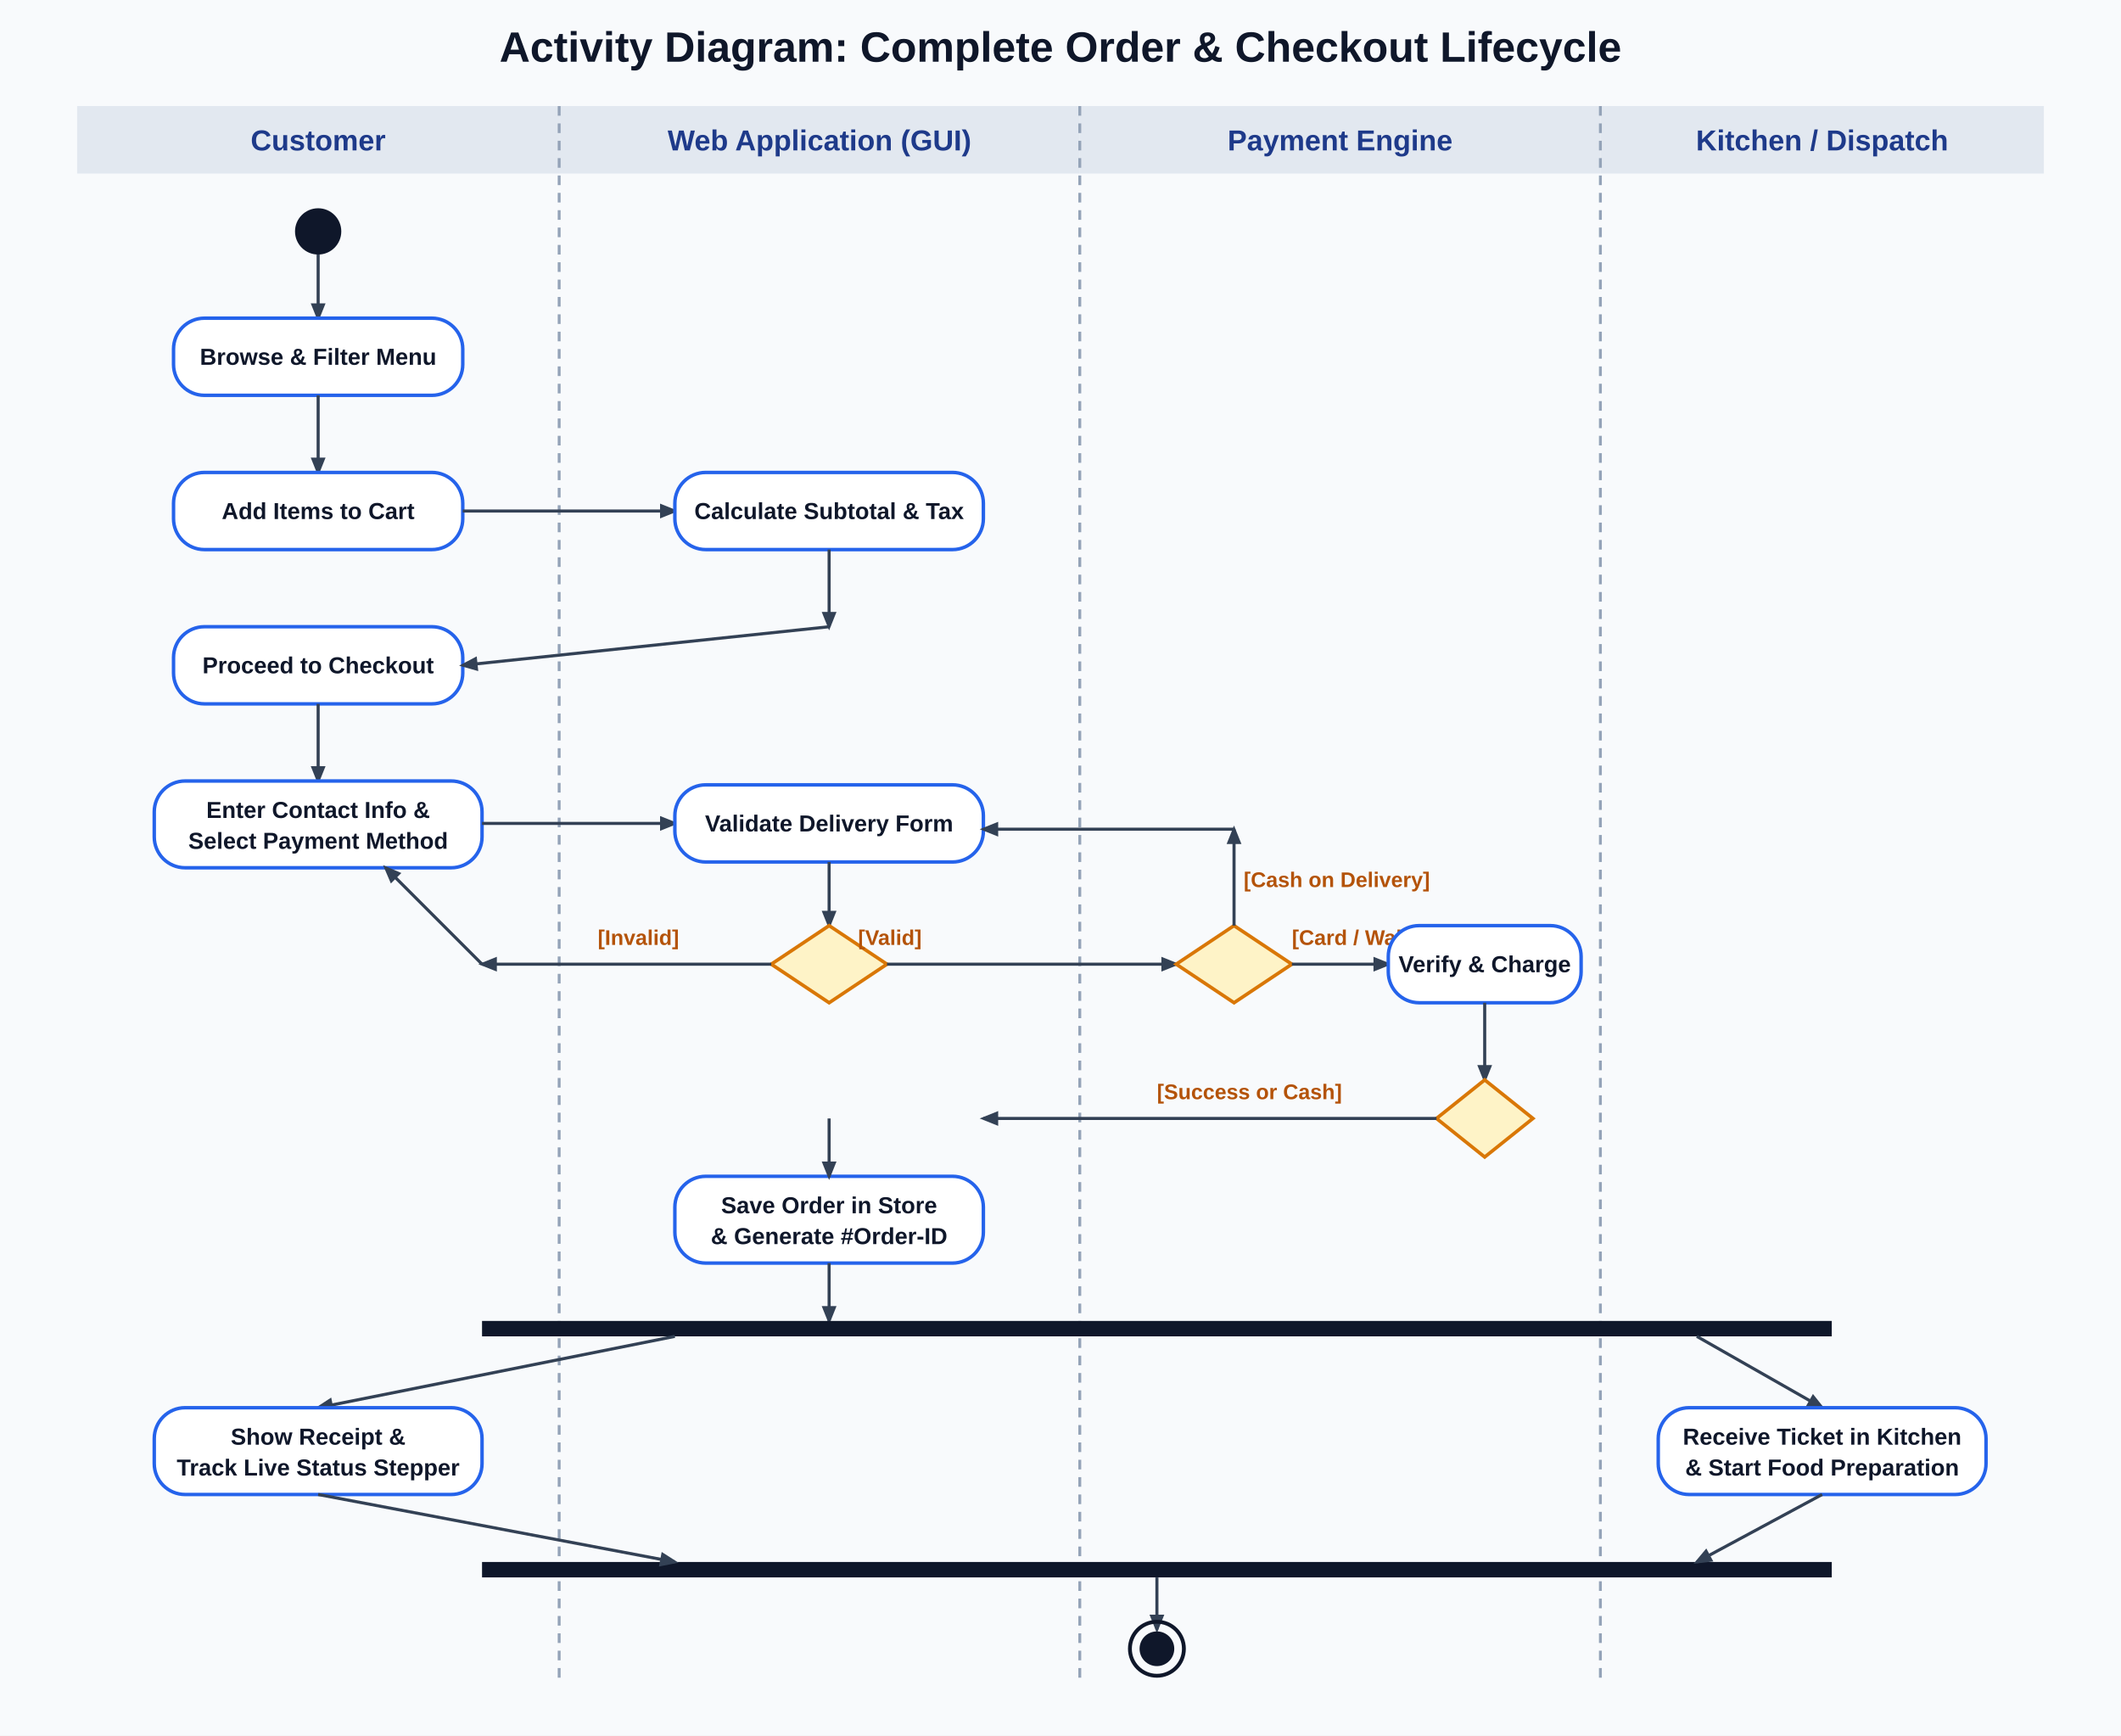
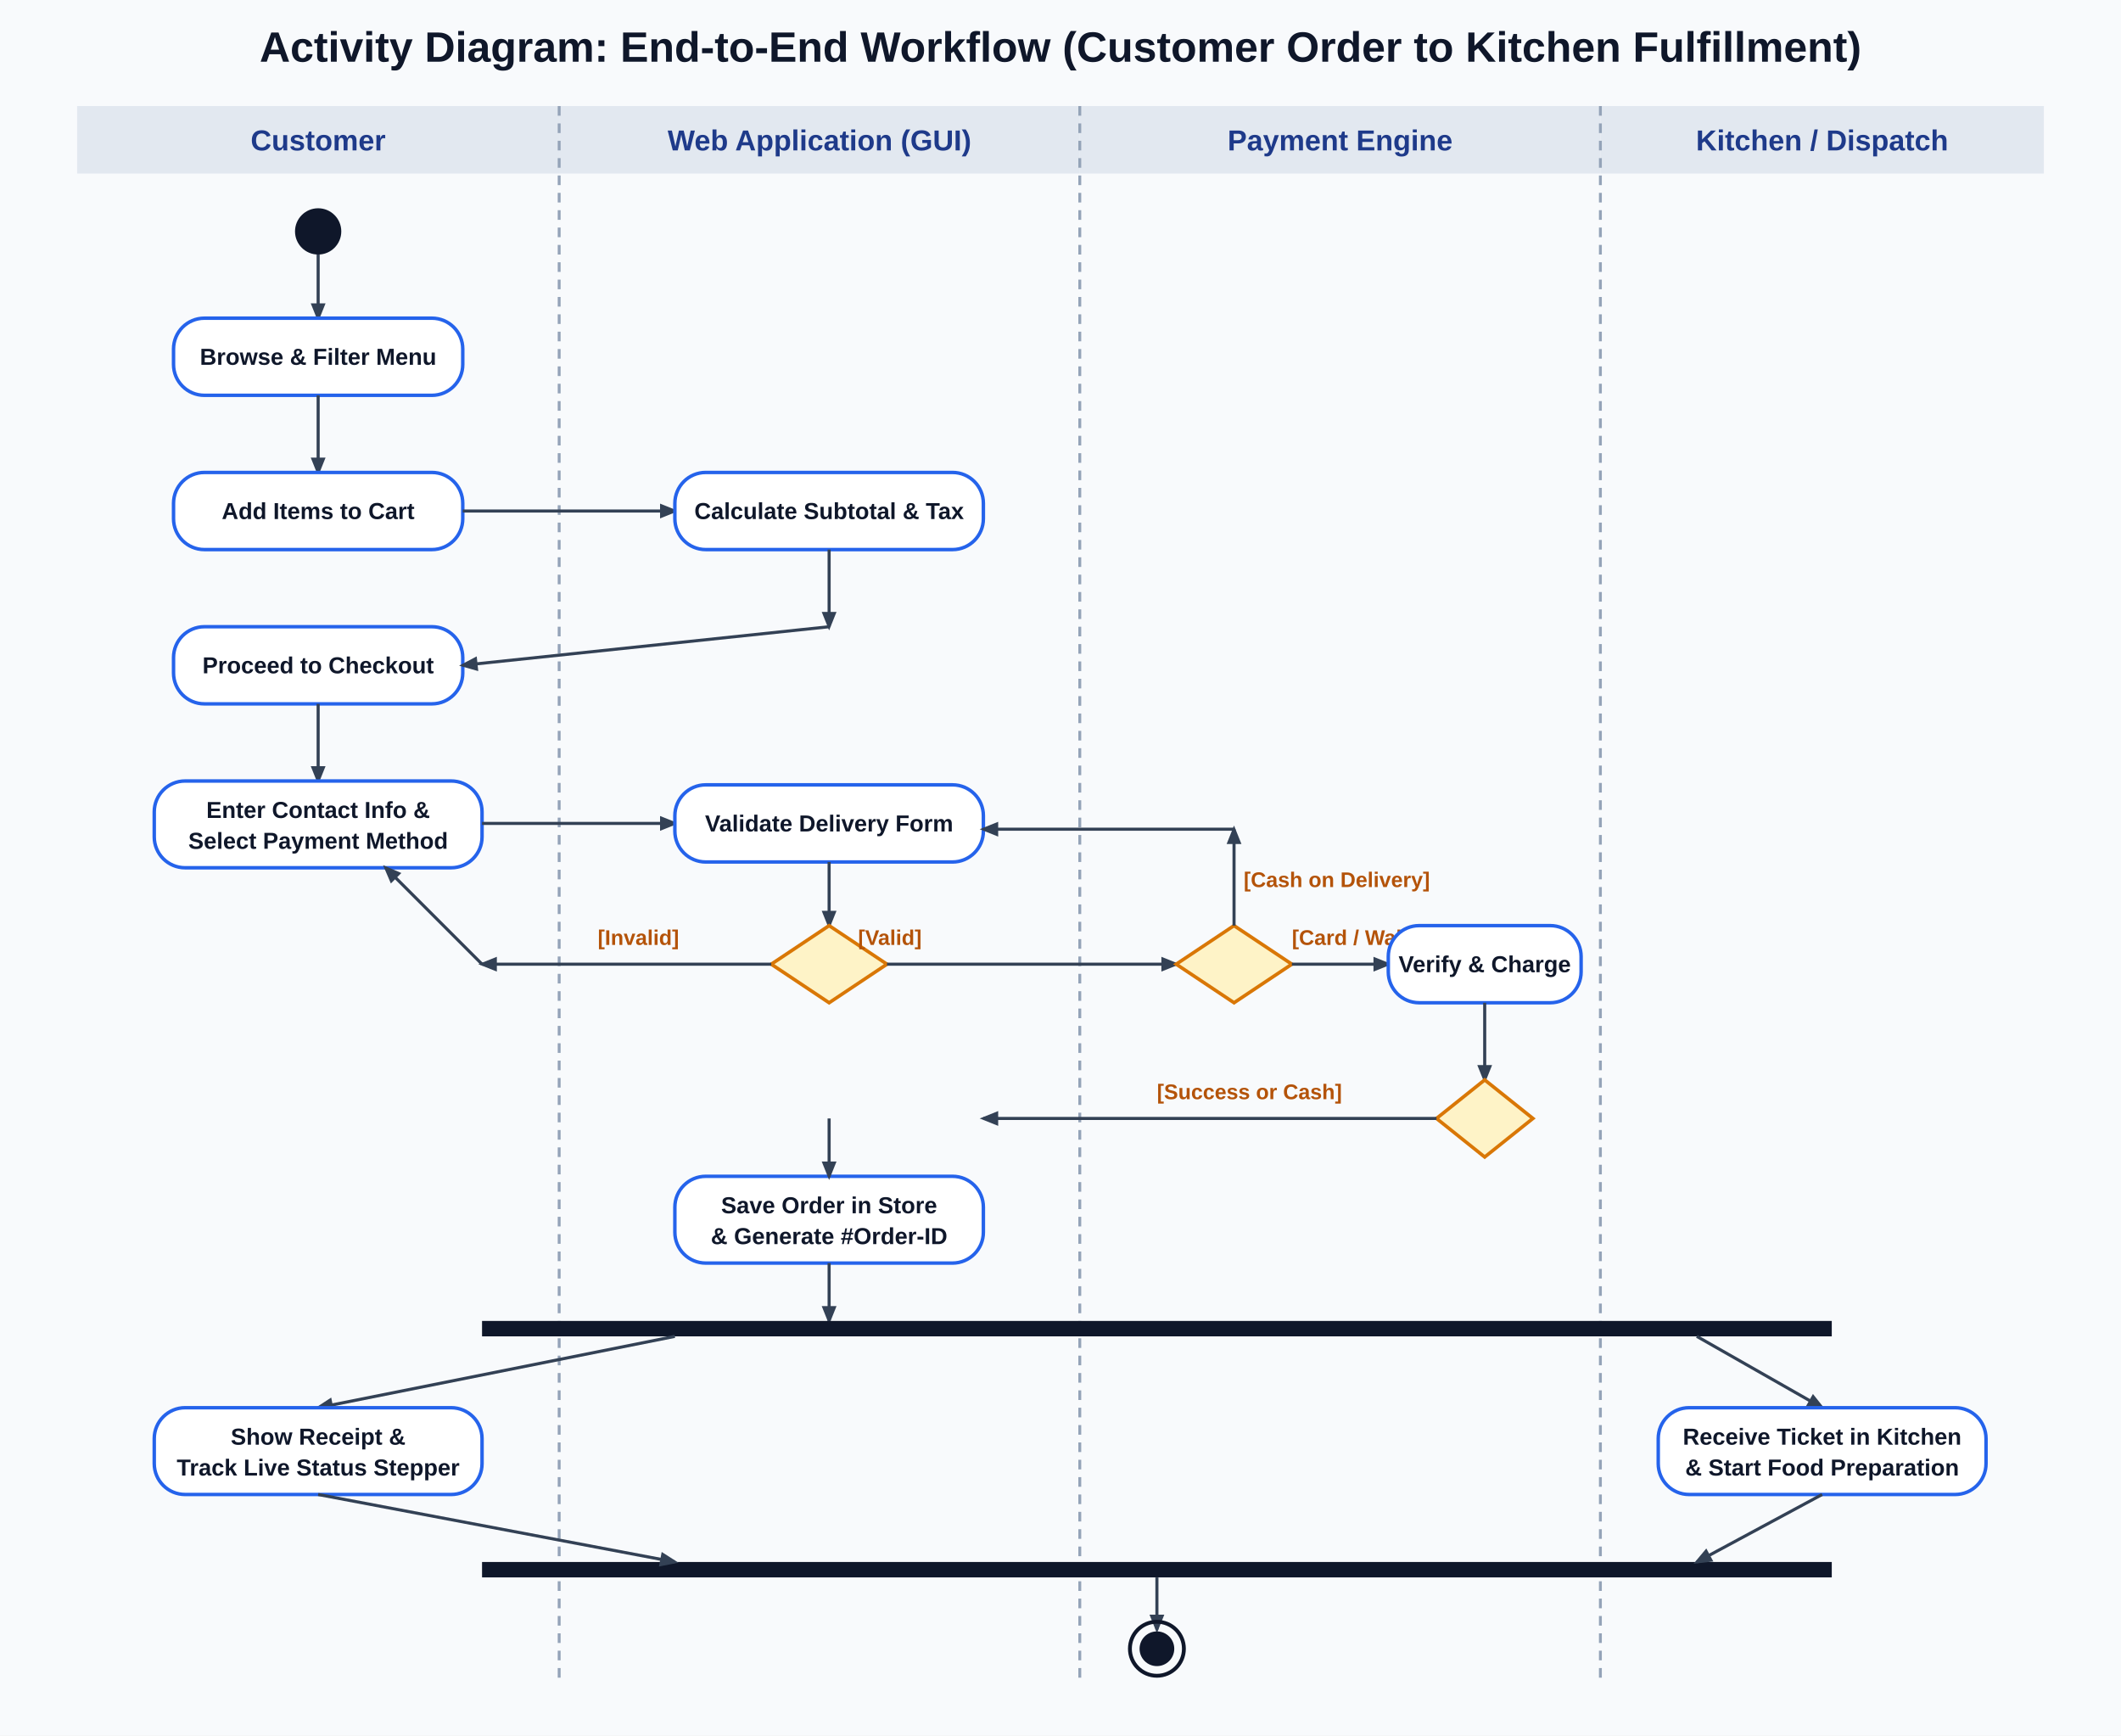
<svg xmlns="http://www.w3.org/2000/svg" viewBox="0 0 1100 900" width="1100" height="900">
  <defs>
    <style>
      .bg { fill: #f8fafc; }
      .swimlane-line { stroke: #94a3b8; stroke-width: 1.5; stroke-dasharray: 5,4; }
      .swimlane-title { font-family: 'Segoe UI', Arial, sans-serif; font-size: 15px; font-weight: bold; fill: #1e3a8a; text-anchor: middle; }
      .swimlane-header { fill: #e2e8f0; }
      .start-node { fill: #0f172a; }
      .end-outer { fill: none; stroke: #0f172a; stroke-width: 2; }
      .end-inner { fill: #0f172a; }
      .action-rect { fill: #ffffff; stroke: #2563eb; stroke-width: 1.8; rx: 16; }
      .action-text { font-family: 'Segoe UI', Arial, sans-serif; font-size: 12px; font-weight: 600; fill: #0f172a; text-anchor: middle; dominant-baseline: central; }
      .decision-diamond { fill: #fef3c7; stroke: #d97706; stroke-width: 1.8; }
      .fork-bar { fill: #0f172a; }
      .flow-arrow { stroke: #334155; stroke-width: 1.6; marker-end: url(#actArrow); }
      .guard-text { font-family: 'Segoe UI', Arial, sans-serif; font-size: 11px; font-weight: bold; fill: #b45309; }
    </style>
    <marker id="actArrow" viewBox="0 0 10 10" refX="8" refY="5" markerWidth="6" markerHeight="6" orient="auto">
      <path d="M 0 1 L 10 5 L 0 9 z" fill="#334155" />
    </marker>
  </defs>
  <rect width="100%" height="100%" class="bg" />
-   <text x="550" y="32" font-family="'Segoe UI', Arial, sans-serif" font-size="22" font-weight="bold" fill="#0f172a" text-anchor="middle">Activity Diagram: Complete Order &amp; Checkout Lifecycle</text>
+   <text x="550" y="32" font-family="'Segoe UI', Arial, sans-serif" font-size="22" font-weight="bold" fill="#0f172a" text-anchor="middle">Activity Diagram: End-to-End Workflow (Customer Order to Kitchen Fulfillment)</text>
  <rect x="40" y="55" width="250" height="35" class="swimlane-header" />
  <rect x="290" y="55" width="270" height="35" class="swimlane-header" fill="#cbd5e1" />
  <rect x="560" y="55" width="270" height="35" class="swimlane-header" />
  <rect x="830" y="55" width="230" height="35" class="swimlane-header" fill="#cbd5e1" />
  <text x="165" y="78" class="swimlane-title">Customer</text>
  <text x="425" y="78" class="swimlane-title">Web Application (GUI)</text>
  <text x="695" y="78" class="swimlane-title">Payment Engine</text>
  <text x="945" y="78" class="swimlane-title">Kitchen / Dispatch</text>
  <line x1="290" y1="55" x2="290" y2="870" class="swimlane-line" />
  <line x1="560" y1="55" x2="560" y2="870" class="swimlane-line" />
  <line x1="830" y1="55" x2="830" y2="870" class="swimlane-line" />
  <circle cx="165" cy="120" r="12" class="start-node" />
  <line x1="165" y1="132" x2="165" y2="165" class="flow-arrow" />
  <rect x="90" y="165" width="150" height="40" class="action-rect" />
  <text x="165" y="185" class="action-text">Browse &amp; Filter Menu</text>
  <line x1="165" y1="205" x2="165" y2="245" class="flow-arrow" />
  <rect x="90" y="245" width="150" height="40" class="action-rect" />
  <text x="165" y="265" class="action-text">Add Items to Cart</text>
  <line x1="240" y1="265" x2="350" y2="265" class="flow-arrow" />
  <rect x="350" y="245" width="160" height="40" class="action-rect" stroke="#059669" />
  <text x="430" y="265" class="action-text" fill="#065f46">Calculate Subtotal &amp; Tax</text>
  <line x1="430" y1="285" x2="430" y2="325" class="flow-arrow" />
  <rect x="90" y="325" width="150" height="40" class="action-rect" />
  <text x="165" y="345" class="action-text">Proceed to Checkout</text>
  <line x1="430" y1="325" x2="240" y2="345" class="flow-arrow" />
  <line x1="165" y1="365" x2="165" y2="405" class="flow-arrow" />
  <rect x="80" y="405" width="170" height="45" class="action-rect" />
  <text x="165" y="420" class="action-text">Enter Contact Info &amp;</text>
  <text x="165" y="436" class="action-text">Select Payment Method</text>
  <line x1="250" y1="427" x2="350" y2="427" class="flow-arrow" />
  <rect x="350" y="407" width="160" height="40" class="action-rect" stroke="#059669" />
  <text x="430" y="427" class="action-text" fill="#065f46">Validate Delivery Form</text>
  <line x1="430" y1="447" x2="430" y2="480" class="flow-arrow" />
  <polygon points="430,480 460,500 430,520 400,500" class="decision-diamond" />
  <text x="445" y="490" class="guard-text">[Valid]</text>
  <line x1="400" y1="500" x2="250" y2="500" class="flow-arrow" />
  <text x="310" y="490" class="guard-text">[Invalid]</text>
  <line x1="250" y1="500" x2="200" y2="450" class="flow-arrow" />
  <line x1="460" y1="500" x2="610" y2="500" class="flow-arrow" />
  <polygon points="640,480 670,500 640,520 610,500" class="decision-diamond" />
  <line x1="640" y1="480" x2="640" y2="430" class="flow-arrow" />
  <text x="645" y="460" class="guard-text">[Cash on Delivery]</text>
  <line x1="670" y1="500" x2="720" y2="500" class="flow-arrow" />
  <text x="670" y="490" class="guard-text">[Card / Wallet]</text>
  <rect x="720" y="480" width="100" height="40" class="action-rect" stroke="#16a34a" />
  <text x="770" y="500" class="action-text" font-size="11">Verify &amp; Charge</text>
  <line x1="770" y1="520" x2="770" y2="560" class="flow-arrow" />
  <polygon points="770,560 795,580 770,600 745,580" class="decision-diamond" />
  <line x1="745" y1="580" x2="510" y2="580" class="flow-arrow" />
  <text x="600" y="570" class="guard-text">[Success or Cash]</text>
  <line x1="640" y1="430" x2="510" y2="430" class="flow-arrow" />
  <line x1="510" y1="430" x2="510" y2="580" />
  <rect x="350" y="610" width="160" height="45" class="action-rect" stroke="#7c3aed" />
  <text x="430" y="625" class="action-text">Save Order in Store</text>
  <text x="430" y="641" class="action-text">&amp; Generate #Order-ID</text>
  <line x1="430" y1="580" x2="430" y2="610" class="flow-arrow" />
  <line x1="430" y1="655" x2="430" y2="685" class="flow-arrow" />
  <rect x="250" y="685" width="700" height="8" class="fork-bar" />
  <line x1="350" y1="693" x2="165" y2="730" class="flow-arrow" />
  <rect x="80" y="730" width="170" height="45" class="action-rect" />
  <text x="165" y="745" class="action-text">Show Receipt &amp;</text>
  <text x="165" y="761" class="action-text">Track Live Status Stepper</text>
  <line x1="880" y1="693" x2="945" y2="730" class="flow-arrow" />
  <rect x="860" y="730" width="170" height="45" class="action-rect" stroke="#b45309" />
  <text x="945" y="745" class="action-text">Receive Ticket in Kitchen</text>
  <text x="945" y="761" class="action-text">&amp; Start Food Preparation</text>
  <rect x="250" y="810" width="700" height="8" class="fork-bar" />
  <line x1="165" y1="775" x2="350" y2="810" class="flow-arrow" />
  <line x1="945" y1="775" x2="880" y2="810" class="flow-arrow" />
  <line x1="600" y1="818" x2="600" y2="845" class="flow-arrow" />
  <circle cx="600" cy="855" r="14" class="end-outer" />
  <circle cx="600" cy="855" r="9" class="end-inner" />
</svg>
